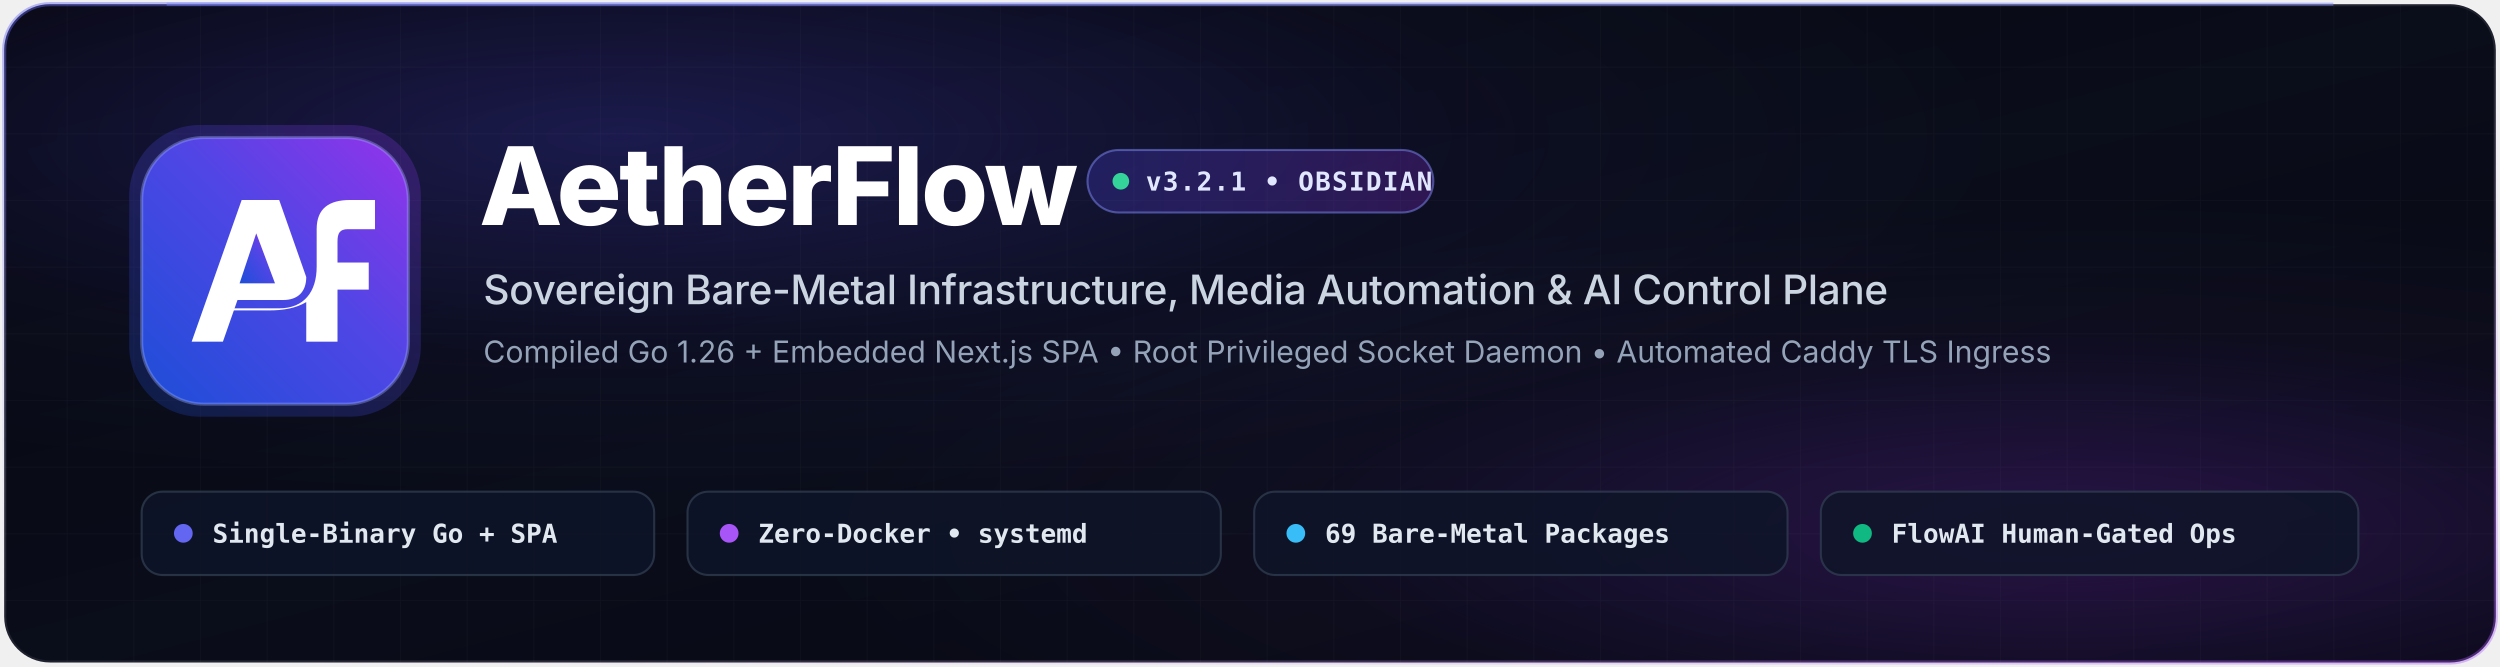
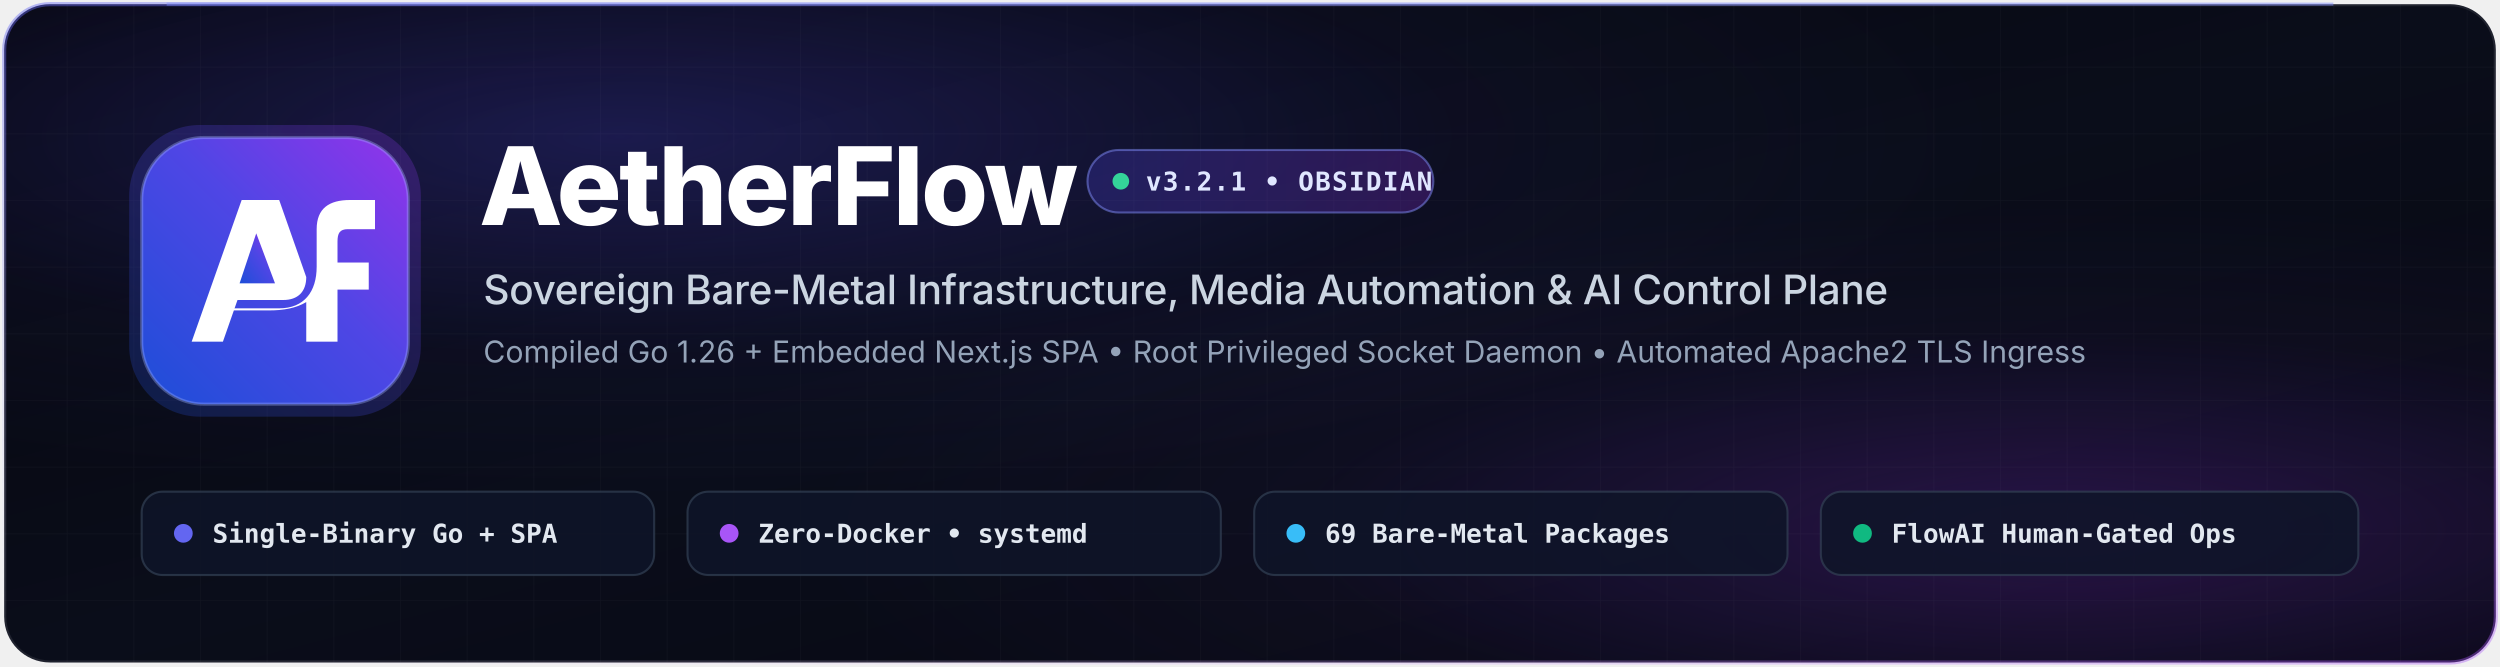
<svg xmlns="http://www.w3.org/2000/svg" viewBox="0 0 1200 320" width="100%" height="100%">
  <defs>
    <linearGradient id="bgGrad" x1="0%" y1="0%" x2="100%" y2="100%">
      <stop offset="0%" stop-color="#05060b" />
      <stop offset="50%" stop-color="#0a0d1a" />
      <stop offset="100%" stop-color="#070810" />
    </linearGradient>
    <radialGradient id="auroraIndigo" cx="25%" cy="20%" r="55%">
      <stop offset="0%" stop-color="#4f46e5" stop-opacity="0.28" />
      <stop offset="60%" stop-color="#4f46e5" stop-opacity="0.05" />
      <stop offset="100%" stop-color="#4f46e5" stop-opacity="0" />
    </radialGradient>
    <radialGradient id="auroraViolet" cx="82%" cy="80%" r="50%">
      <stop offset="0%" stop-color="#9333ea" stop-opacity="0.24" />
      <stop offset="60%" stop-color="#7c3aed" stop-opacity="0.04" />
      <stop offset="100%" stop-color="#7c3aed" stop-opacity="0" />
    </radialGradient>
    <linearGradient id="logoGrad" x1="0%" y1="100%" x2="100%" y2="0%">
      <stop offset="0%" stop-color="#1d4ed8" />
      <stop offset="55%" stop-color="#4f46e5" />
      <stop offset="100%" stop-color="#9333ea" />
    </linearGradient>
    <linearGradient id="borderGrad" x1="0%" y1="0%" x2="100%" y2="100%">
      <stop offset="0%" stop-color="#6366f1" stop-opacity="0.45" />
      <stop offset="50%" stop-color="#ffffff" stop-opacity="0.08" />
      <stop offset="100%" stop-color="#a855f7" stop-opacity="0.4" />
    </linearGradient>
    <linearGradient id="pillGrad" x1="0%" y1="0%" x2="100%" y2="0%">
      <stop offset="0%" stop-color="#4f46e5" stop-opacity="0.25" />
      <stop offset="100%" stop-color="#9333ea" stop-opacity="0.25" />
    </linearGradient>
    <pattern id="grid" width="32" height="32" patternUnits="userSpaceOnUse">
      <path d="M 32 0 L 0 0 0 32" fill="none" stroke="#ffffff" stroke-width="0.6" stroke-opacity="0.035" />
    </pattern>
  </defs>
  <rect x="2" y="2" width="1196" height="316" rx="22" fill="url(#bgGrad)" stroke="url(#borderGrad)" stroke-width="2" />
  <rect x="2" y="2" width="1196" height="316" rx="22" fill="url(#auroraIndigo)" />
  <rect x="2" y="2" width="1196" height="316" rx="22" fill="url(#auroraViolet)" />
  <rect x="2" y="2" width="1196" height="316" rx="22" fill="url(#grid)" />
  <line x1="80" y1="2" x2="1120" y2="2" stroke="#818cf8" stroke-opacity="0.5" stroke-width="1.5" />
  <g transform="translate(68, 66)">
    <rect x="-6" y="-6" width="140" height="140" rx="34" fill="url(#logoGrad)" opacity="0.25" />
    <rect x="0" y="0" width="128" height="128" rx="30" fill="url(#logoGrad)" stroke="#a5b4fc" stroke-opacity="0.35" stroke-width="1.5" />
    <path d="M 24 98 L 48 30 L 66 30 L 79 67 C 79 74 75 78 68 78 L 46 78 L 39 98 Z" fill="#ffffff" />
    <path d="M 55 46 L 47 70 L 64 70 L 55 46 Z" fill="url(#logoGrad)" />
    <path d="M 44 82 L 66 82 C 78 82 84 74 84 62 L 84 44 C 84 34 90 30 100 30 L 112 30 L 112 44 L 99 44 C 95 44 94 46 94 50 L 94 60 L 109 60 L 109 73 L 94 73 L 94 98 L 79 98 L 79 79 C 74 82 68 83 61 83 L 44 83 Z" fill="#ffffff" />
  </g>
  <g transform="translate(230, 108)">
    <text x="0" y="0" font-family="-apple-system, BlinkMacSystemFont, 'Segoe UI', Inter, Roboto, Helvetica, Arial, sans-serif" font-size="52" font-weight="800" fill="#ffffff" letter-spacing="-1.2">AetherFlow</text>
    <g transform="translate(292, -36)">
      <rect x="0" y="0" width="166" height="30" rx="15" fill="url(#pillGrad)" stroke="#818cf8" stroke-opacity="0.5" stroke-width="1" />
      <circle cx="16" cy="15" r="4" fill="#34d399" />
      <text x="28" y="19.5" font-family="ui-monospace, SFMono-Regular, Menlo, Monaco, Consolas, monospace" font-size="12.5" font-weight="700" fill="#e0e7ff" letter-spacing="0.6">v3.2.1 • OBSIDIAN</text>
    </g>
    <text x="2" y="38" font-family="-apple-system, BlinkMacSystemFont, 'Segoe UI', Inter, Roboto, Helvetica, Arial, sans-serif" font-size="19.5" font-weight="500" fill="#cbd5e1" letter-spacing="-0.2">
      Sovereign Bare-Metal Infrastructure, Media Automation &amp; AI Control Plane
    </text>
    <text x="2" y="66" font-family="-apple-system, BlinkMacSystemFont, 'Segoe UI', Inter, Roboto, Helvetica, Arial, sans-serif" font-size="14.5" font-weight="400" fill="#94a3b8">
-       Compiled Go 1.26 + Embedded Next.js SPA • Root Privileged Socket Daemon • Automated Caddy TLS Ingress
+       Compiled Go 1.26 + Embedded Next.js SPA • Root Privileged Socket Daemon • Automated Apache2 TLS Ingress
    </text>
  </g>
  <g transform="translate(68, 236)">
    <g transform="translate(0, 0)">
      <rect x="0" y="0" width="246" height="40" rx="10" fill="#0f1428" fill-opacity="0.85" stroke="#334155" stroke-opacity="0.7" stroke-width="1" />
      <circle cx="20" cy="20" r="4.5" fill="#6366f1" />
      <text x="34" y="24.5" font-family="ui-monospace, SFMono-Regular, Menlo, Monaco, Consolas, monospace" font-size="12.5" font-weight="600" fill="#e2e8f0">Single-Binary Go + SPA</text>
    </g>
    <g transform="translate(262, 0)">
      <rect x="0" y="0" width="256" height="40" rx="10" fill="#0f1428" fill-opacity="0.85" stroke="#334155" stroke-opacity="0.7" stroke-width="1" />
      <circle cx="20" cy="20" r="4.5" fill="#a855f7" />
      <text x="34" y="24.5" font-family="ui-monospace, SFMono-Regular, Menlo, Monaco, Consolas, monospace" font-size="12.5" font-weight="600" fill="#e2e8f0">Zero-Docker • systemd</text>
    </g>
    <g transform="translate(534, 0)">
      <rect x="0" y="0" width="256" height="40" rx="10" fill="#0f1428" fill-opacity="0.85" stroke="#334155" stroke-opacity="0.7" stroke-width="1" />
      <circle cx="20" cy="20" r="4.5" fill="#38bdf8" />
      <text x="34" y="24.5" font-family="ui-monospace, SFMono-Regular, Menlo, Monaco, Consolas, monospace" font-size="12.5" font-weight="600" fill="#e2e8f0">69 Bare-Metal Packages</text>
    </g>
    <g transform="translate(806, 0)">
      <rect x="0" y="0" width="258" height="40" rx="10" fill="#0f1428" fill-opacity="0.85" stroke="#334155" stroke-opacity="0.7" stroke-width="1" />
      <circle cx="20" cy="20" r="4.5" fill="#10b981" />
      <text x="34" y="24.5" font-family="ui-monospace, SFMono-Regular, Menlo, Monaco, Consolas, monospace" font-size="12.5" font-weight="600" fill="#e2e8f0">FlowAI Human-Gated Ops</text>
    </g>
  </g>
</svg>
